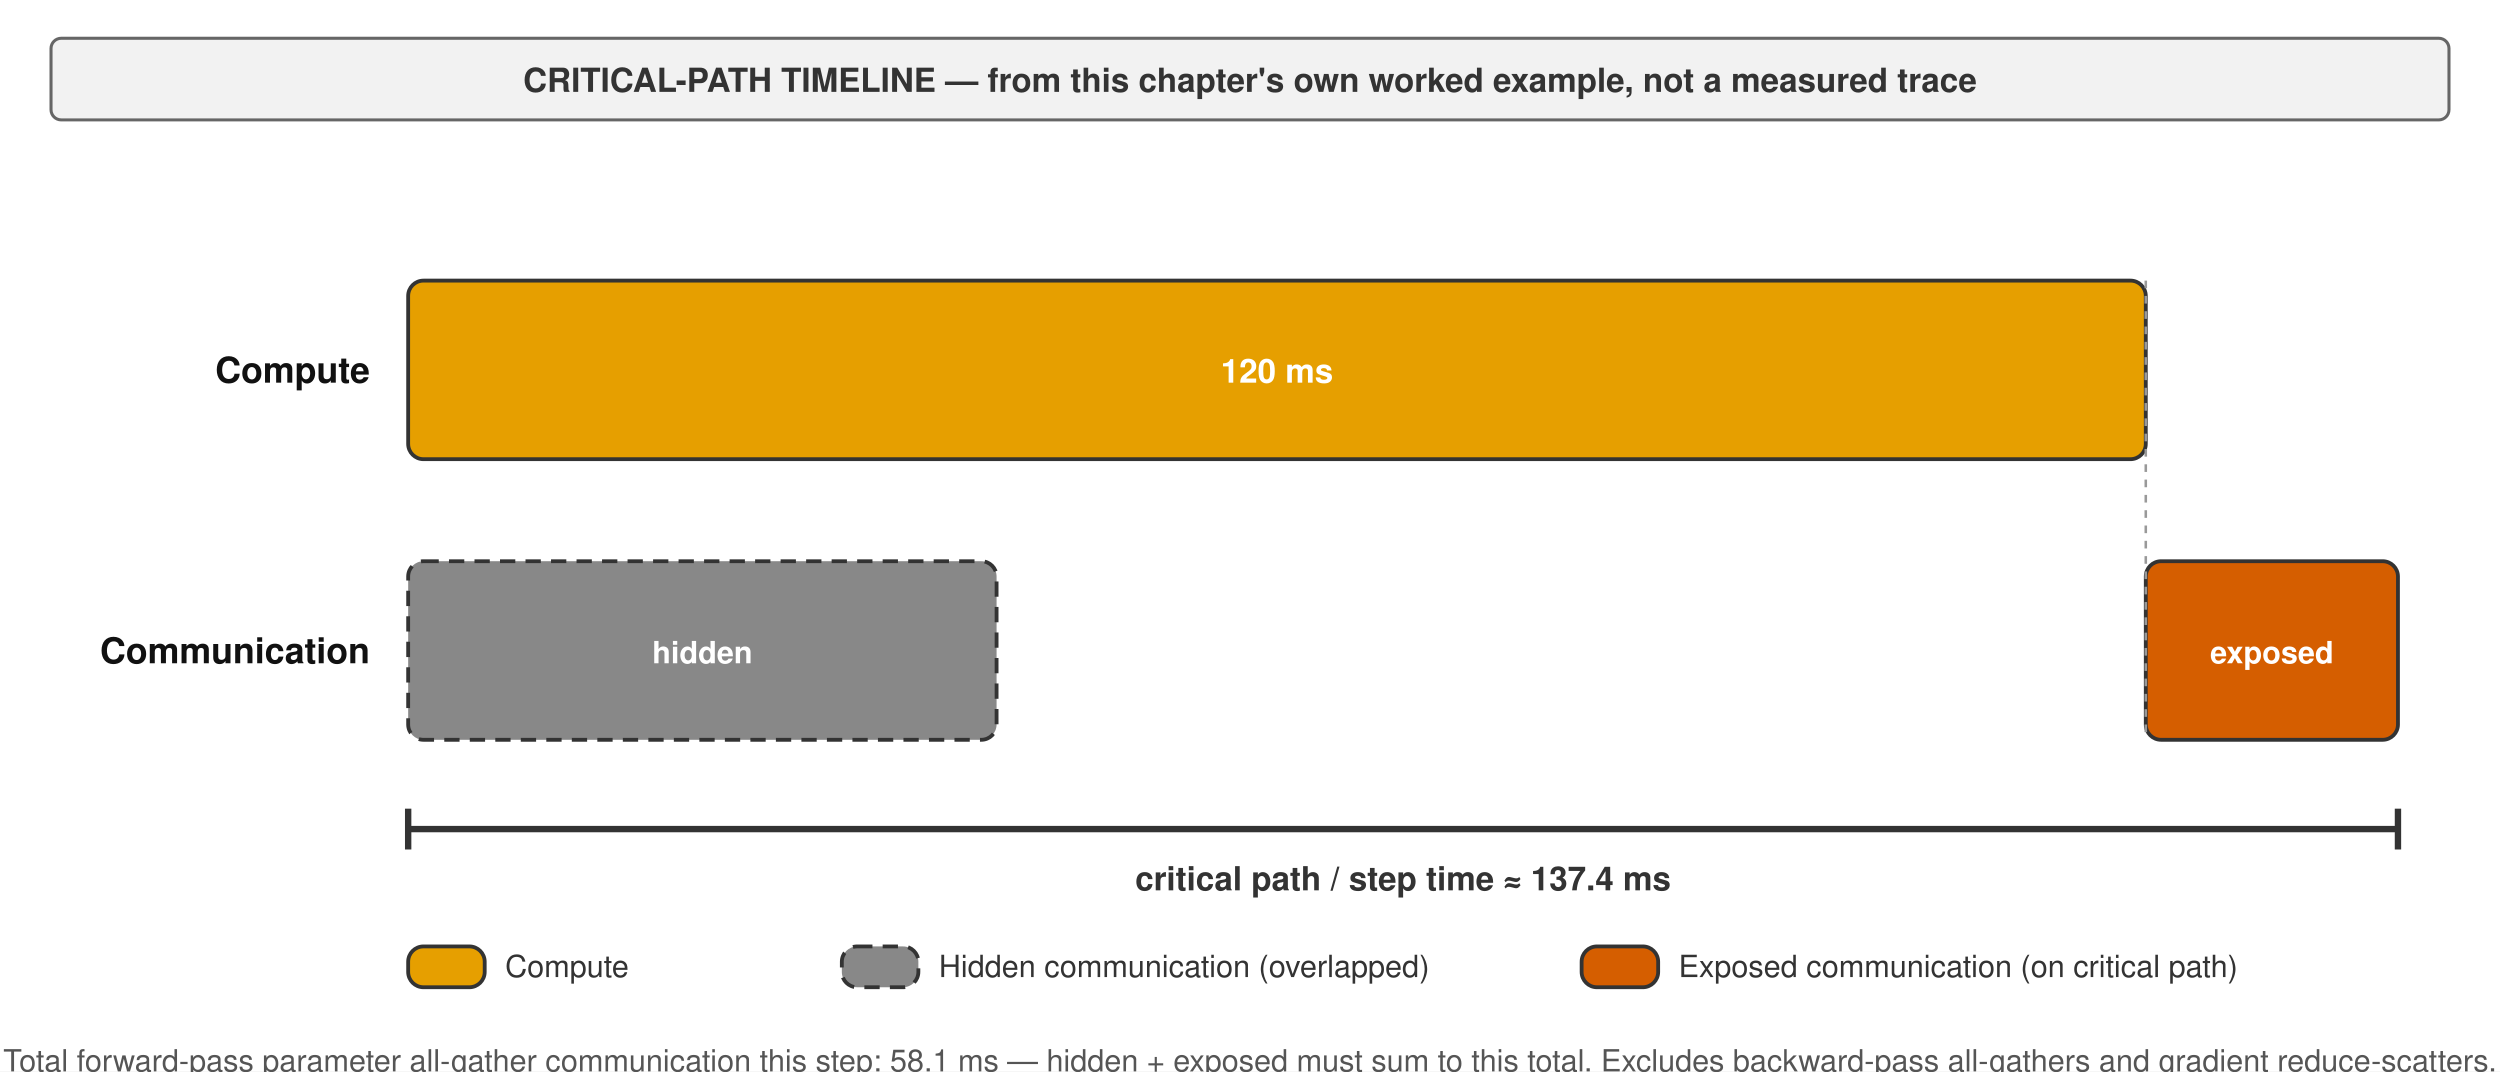
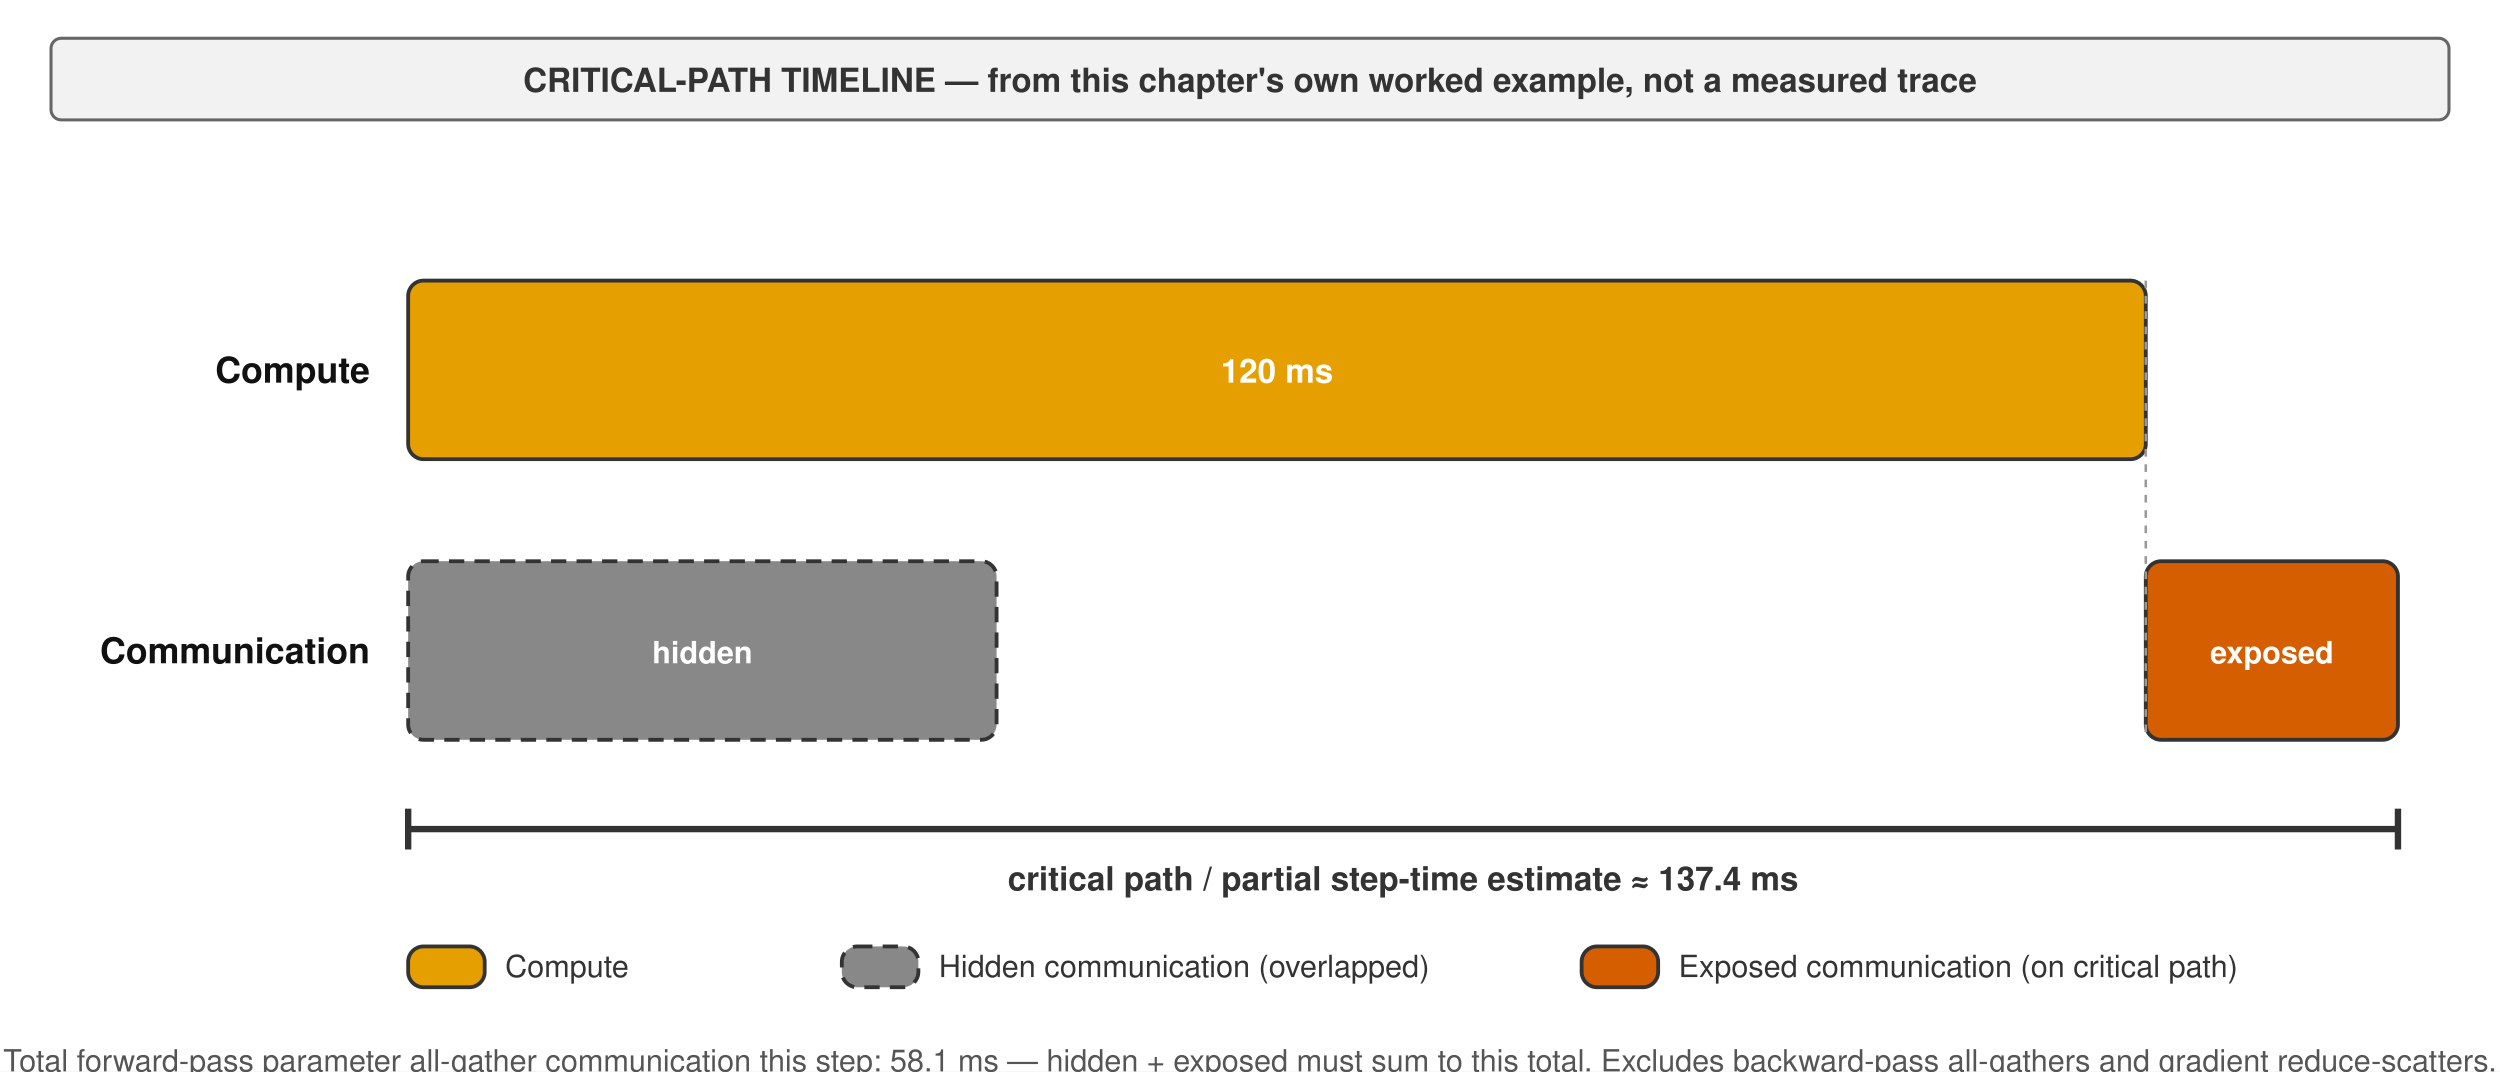
<svg xmlns="http://www.w3.org/2000/svg" width="980" height="420" viewBox="0 0 980 420">
  <defs />
  <rect x="0" y="0" width="980" height="420" fill="#ffffff" />
  <rect x="20" y="15" width="940" height="32" rx="4" fill="#f2f2f2" stroke="#666666" stroke-width="1.2" />
  <text x="490.0" y="36" font-family="Helvetica, Arial, sans-serif" font-size="13" font-weight="bold" fill="#333333" text-anchor="middle">CRITICAL-PATH TIMELINE — from this chapter's own worked example, not a measured trace</text>
  <text x="145" y="150.0" font-family="Helvetica, Arial, sans-serif" font-size="14" font-weight="bold" fill="#111111" text-anchor="end">Compute</text>
  <rect x="160" y="110" width="681.146" height="70" rx="6" fill="#E69F00" stroke="#333333" stroke-width="1.5" />
  <text x="500.573" y="150.0" font-family="Helvetica, Arial, sans-serif" font-size="13" font-weight="bold" fill="#ffffff" text-anchor="middle">120 ms</text>
  <text x="145" y="260.0" font-family="Helvetica, Arial, sans-serif" font-size="14" font-weight="bold" fill="#111111" text-anchor="end">Communication</text>
  <rect x="160" y="220" width="230.659" height="70" rx="6" fill="#888888" stroke="#333333" stroke-width="1.5" stroke-dasharray="6,4" />
  <text x="275.329" y="260.0" font-family="Helvetica, Arial, sans-serif" font-size="12" font-weight="bold" fill="#ffffff" text-anchor="middle">hidden</text>
  <rect x="841.146" y="220" width="98.854" height="70" rx="6" fill="#D55E00" stroke="#333333" stroke-width="1.5" />
  <text x="890.573" y="260.0" font-family="Helvetica, Arial, sans-serif" font-size="12" font-weight="bold" fill="#ffffff" text-anchor="middle">exposed</text>
  <line x1="160" y1="325" x2="940.0" y2="325" stroke="#333333" stroke-width="2.5" />
  <line x1="160" y1="317" x2="160" y2="333" stroke="#333333" stroke-width="2.5" />
  <line x1="940.0" y1="317" x2="940.0" y2="333" stroke="#333333" stroke-width="2.5" />
-   <text x="550.0" y="349" font-family="Helvetica, Arial, sans-serif" font-size="13" font-weight="bold" fill="#333333" text-anchor="middle">critical path / step time ≈ 137.4 ms</text>
+   <text x="550.0" y="349" font-family="Helvetica, Arial, sans-serif" font-size="13" font-weight="bold" fill="#333333" text-anchor="middle">critical path / partial step-time estimate ≈ 137.4 ms</text>
  <line x1="841.146" y1="110" x2="841.146" y2="290" stroke="#999999" stroke-width="1" stroke-dasharray="3,3" />
  <rect x="160" y="371" width="30" height="16" rx="6" fill="#E69F00" stroke="#333333" stroke-width="1.5" />
  <text x="198" y="383" font-family="Helvetica, Arial, sans-serif" font-size="12" font-weight="normal" fill="#333333" text-anchor="start">Compute</text>
  <rect x="330" y="371" width="30" height="16" rx="6" fill="#888888" stroke="#333333" stroke-width="1.5" stroke-dasharray="6,4" />
  <text x="368" y="383" font-family="Helvetica, Arial, sans-serif" font-size="12" font-weight="normal" fill="#333333" text-anchor="start">Hidden communication (overlapped)</text>
  <rect x="620" y="371" width="30" height="16" rx="6" fill="#D55E00" stroke="#333333" stroke-width="1.5" />
  <text x="658" y="383" font-family="Helvetica, Arial, sans-serif" font-size="12" font-weight="normal" fill="#333333" text-anchor="start">Exposed communication (on critical path)</text>
  <text x="490.0" y="420" font-family="Helvetica, Arial, sans-serif" font-size="12" font-weight="normal" fill="#555555" text-anchor="middle">Total forward-pass parameter all-gather communication this step: 58.1 ms — hidden + exposed must sum to this total. Excludes backward-pass all-gathers and gradient reduce-scatters.</text>
</svg>
